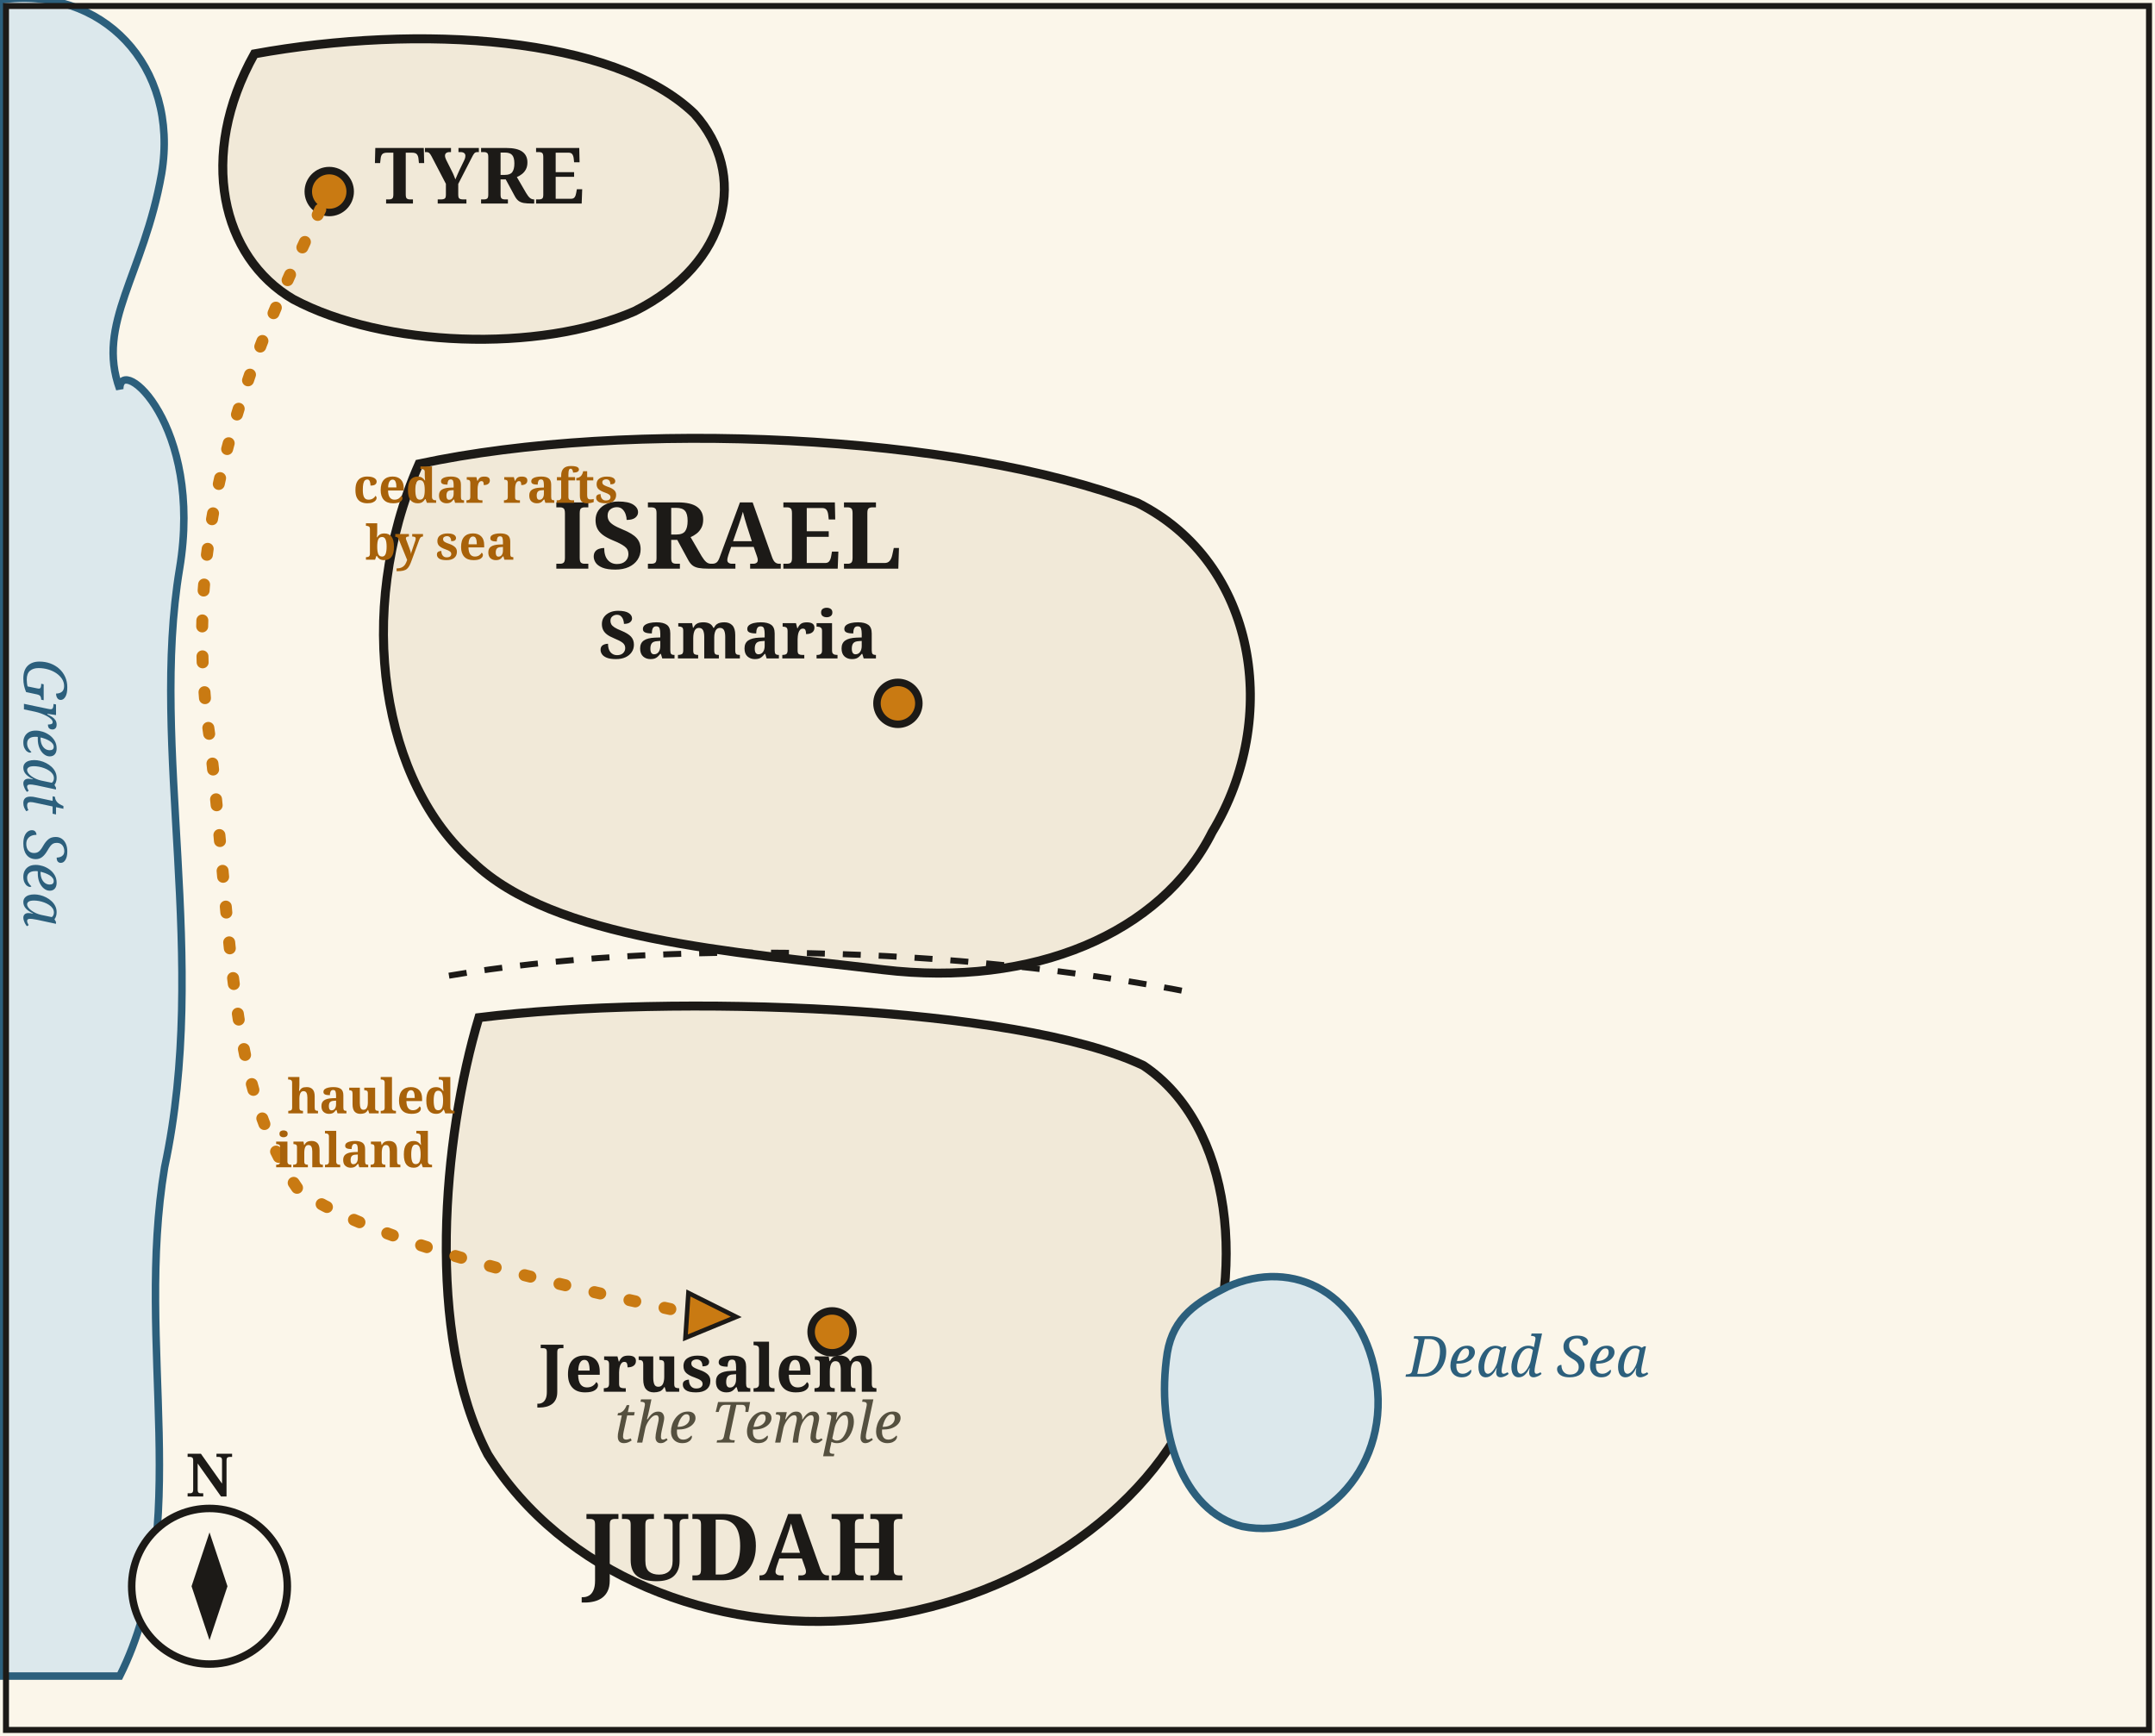
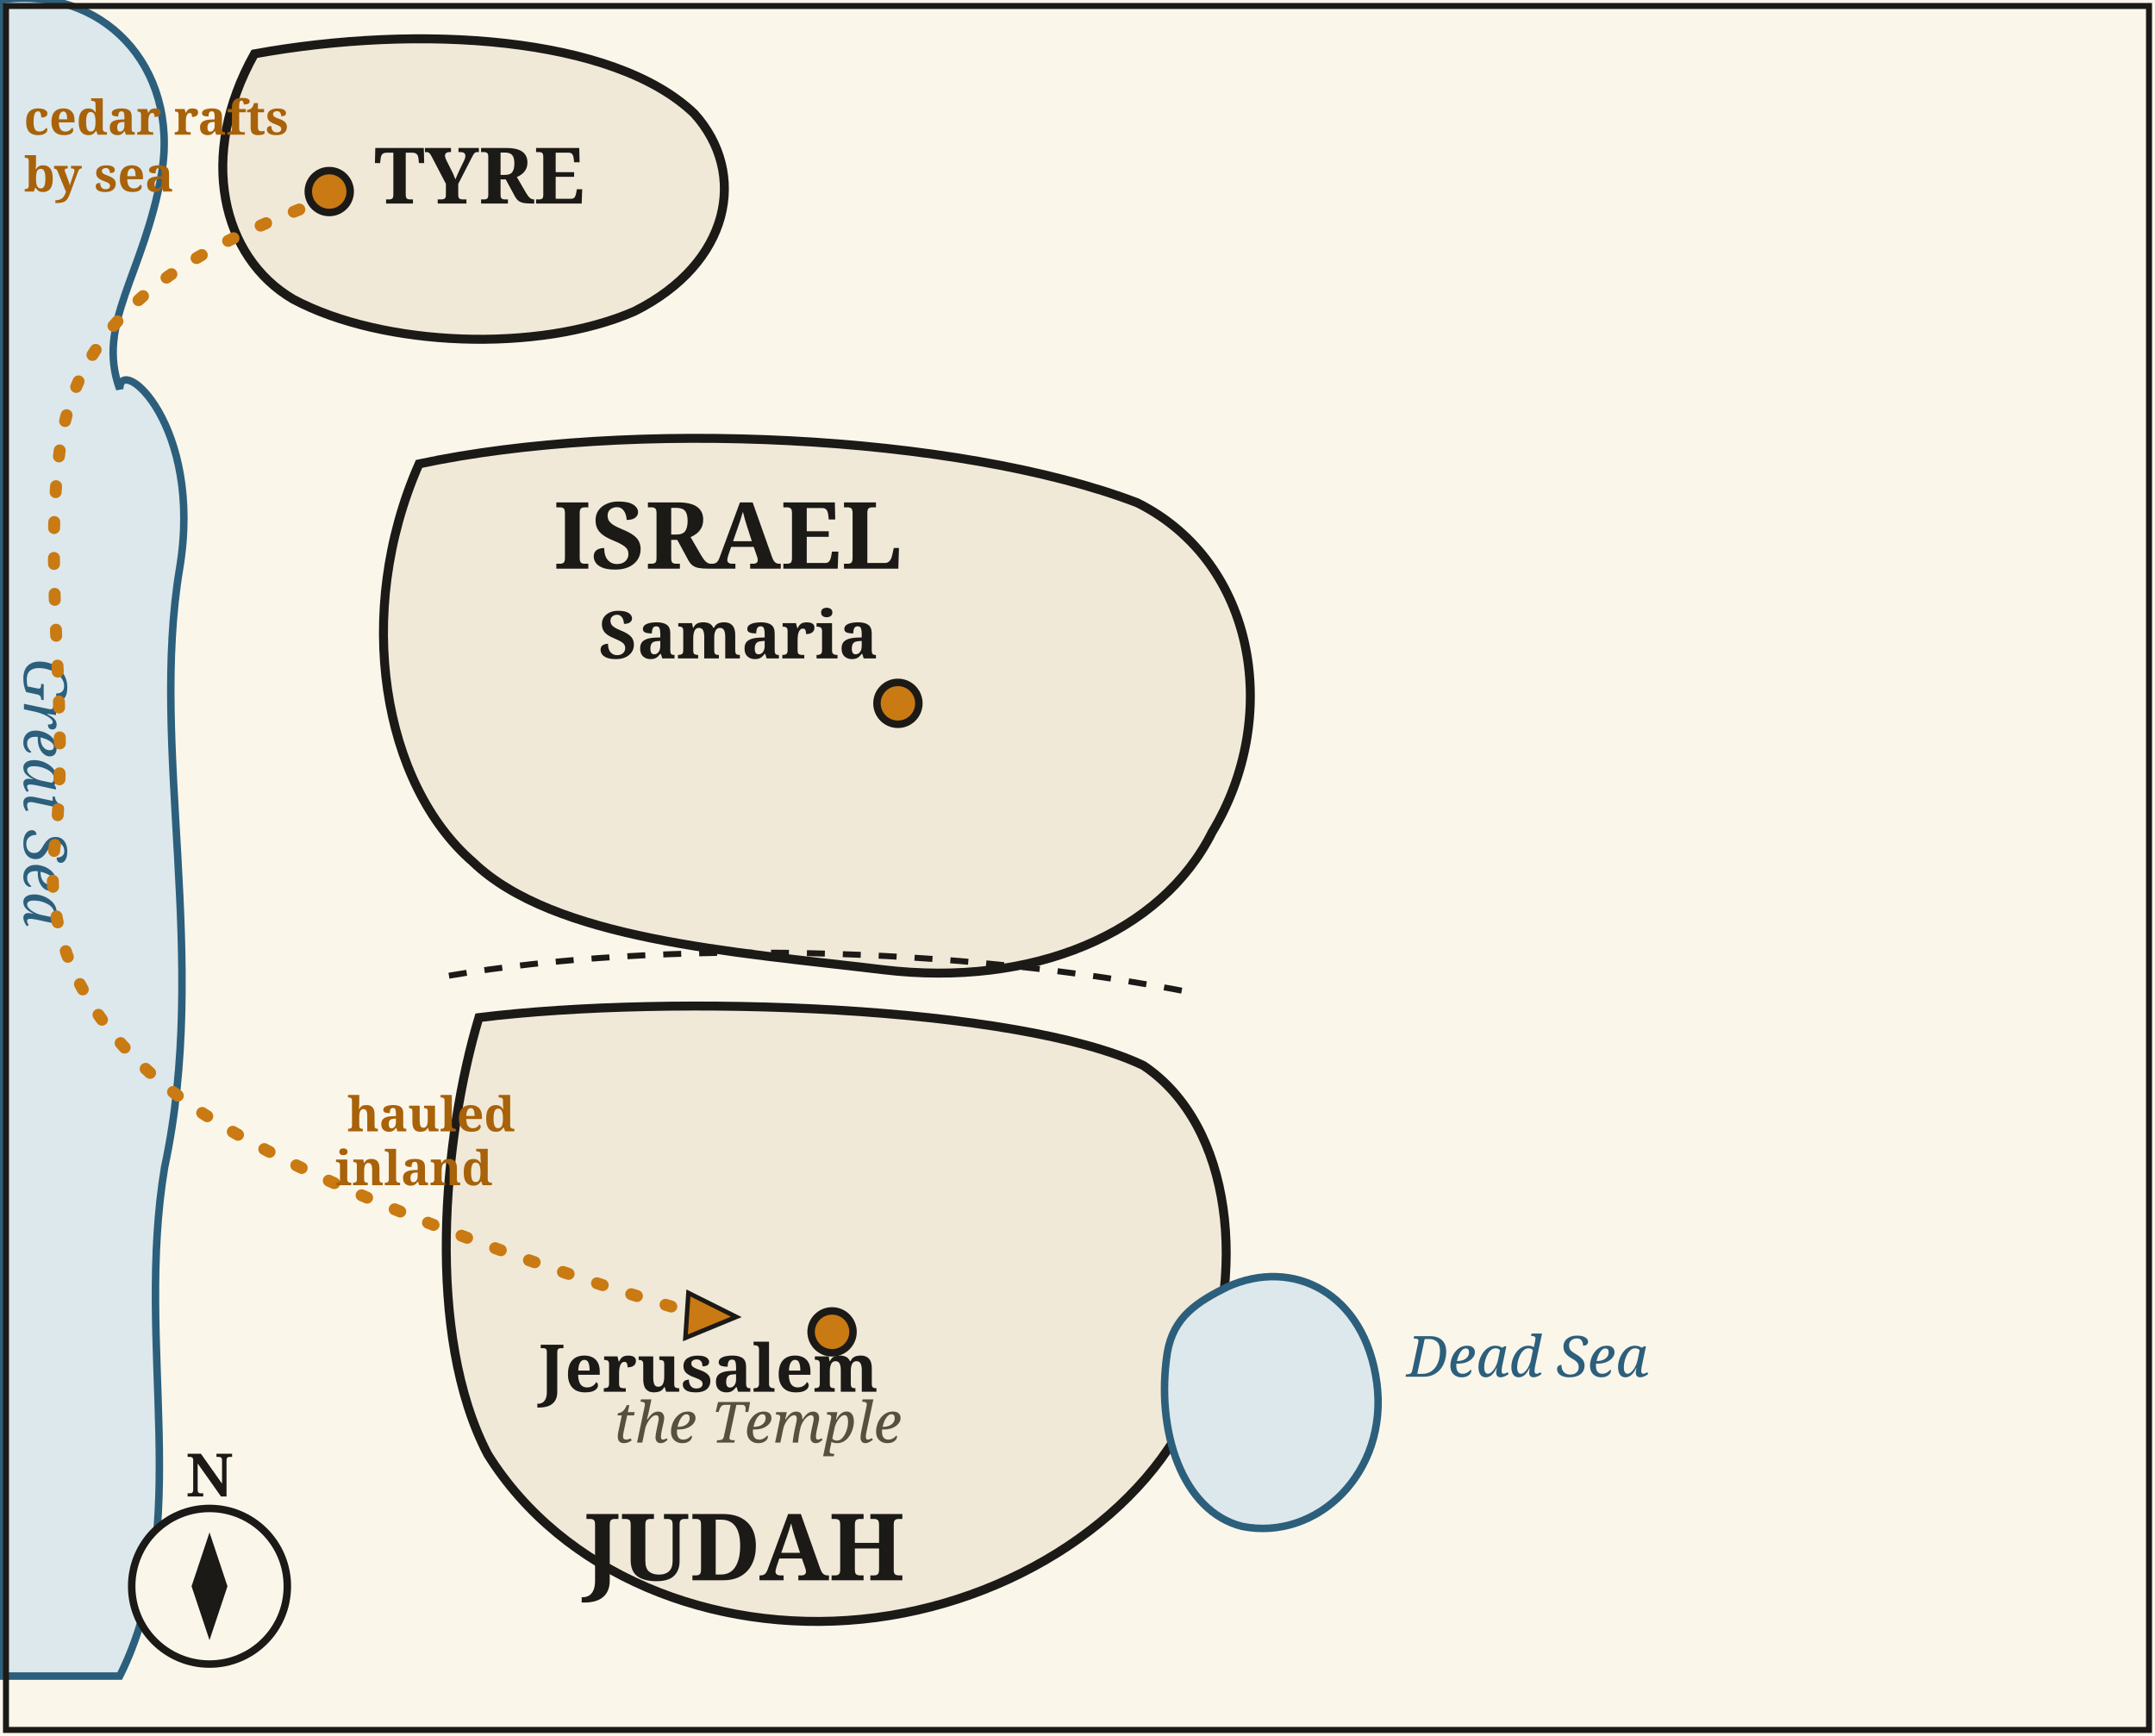
<svg xmlns="http://www.w3.org/2000/svg" viewBox="0 0 720 580" width="100%" height="580">
  <rect width="720" height="580" fill="#fbf6ea" />
  <path d="M0,0 C34,-5 60,22 54,58 C48,92 32,108 40,130 C40,118 68,142 60,190 C50,250 70,320 55,390 C45,450 65,510 40,560 L0,560 Z" fill="#dce8ec" stroke="#2c5f7c" stroke-width="2.5" />
  <text x="8" y="220" font-family="Georgia, serif" font-style="italic" font-size="20" fill="#2c5f7c" transform="rotate(90 8 220)">Great Sea</text>
  <path d="M85,18 C140,8 205,12 232,38 C250,58 244,88 212,104 C180,118 128,116 98,100 C74,86 66,52 85,18 Z" fill="#f1e9d8" stroke="#1c1a17" stroke-width="3" />
  <text x="125" y="68" font-family="Georgia, serif" font-weight="700" font-size="26" fill="#1c1a17">TYRE</text>
  <circle cx="110" cy="64" r="7" fill="#c97a12" stroke="#1c1a17" stroke-width="2.5" />
  <path d="M140,155 C210,140 320,145 380,168 C420,188 428,240 405,278 C388,312 345,330 295,324 C245,318 185,314 158,288 C128,262 118,205 140,155 Z" fill="#f1e9d8" stroke="#1c1a17" stroke-width="3" />
  <text x="185" y="190" font-family="Georgia, serif" font-weight="700" font-size="31" fill="#1c1a17">ISRAEL</text>
  <path d="M160,340 C225,332 340,336 382,356 C412,376 417,426 400,466 C384,506 338,536 288,541 C238,546 188,526 163,486 C142,446 148,380 160,340 Z" fill="#f1e9d8" stroke="#1c1a17" stroke-width="3" />
  <text x="195" y="528" font-family="Georgia, serif" font-weight="700" font-size="31" fill="#1c1a17">JUDAH</text>
  <path d="M150,326 C220,314 320,316 400,332" fill="none" stroke="#1c1a17" stroke-width="2" stroke-dasharray="6,6" />
  <circle cx="300" cy="235" r="7" fill="#c97a12" stroke="#1c1a17" stroke-width="2.5" />
  <text x="200" y="220" font-family="Georgia, serif" font-weight="700" font-size="22" fill="#1c1a17">Samaria</text>
  <circle cx="278" cy="445" r="7" fill="#c97a12" stroke="#1c1a17" stroke-width="2.5" />
  <text x="180" y="465" font-family="Georgia, serif" font-weight="700" font-size="22" fill="#1c1a17">Jerusalem</text>
  <text x="205" y="482" font-family="Georgia, serif" font-style="italic" font-size="19" fill="#55503f">the Temple</text>
  <path d="M410,430 C432,420 456,432 460,462 C464,492 440,515 415,510 C395,505 386,478 390,452 C392,440 400,435 410,430 Z" fill="#dce8ec" stroke="#2c5f7c" stroke-width="2.5" />
  <text x="470" y="460" font-family="Georgia, serif" font-style="italic" font-size="19" fill="#2c5f7c">Dead Sea</text>
-   <path d="M107,70 C82,122 60,178 70,246 C78,316 76,364 100,398 C128,416 180,428 236,440" fill="none" stroke="#c97a12" stroke-width="4" stroke-dasharray="2,10" stroke-linecap="round" />
+   <path d="M100,70 C62,85 26,105 20,150 C14,195 24,240 18,285 C15,315 30,345 62,368 C92,390 160,418 236,440" fill="none" stroke="#c97a12" stroke-width="4" stroke-dasharray="2,10" stroke-linecap="round" />
  <path d="M230,432 L246,440 L229,447 Z" fill="#c97a12" stroke="#1c1a17" stroke-width="1.5" />
-   <text x="118" y="168" font-family="Georgia, serif" font-weight="700" font-size="16" fill="#a8620a">cedar rafts</text>
-   <text x="122" y="187" font-family="Georgia, serif" font-weight="700" font-size="16" fill="#a8620a">by sea</text>
-   <text x="96" y="372" font-family="Georgia, serif" font-weight="700" font-size="16" fill="#a8620a">hauled</text>
-   <text x="92" y="390" font-family="Georgia, serif" font-weight="700" font-size="16" fill="#a8620a">inland</text>
+   <text x="8" y="45" font-family="Georgia, serif" font-weight="700" font-size="16" fill="#a8620a">cedar rafts</text>
+   <text x="8" y="64" font-family="Georgia, serif" font-weight="700" font-size="16" fill="#a8620a">by sea</text>
+   <text x="116" y="378" font-family="Georgia, serif" font-weight="700" font-size="16" fill="#a8620a">hauled</text>
+   <text x="112" y="396" font-family="Georgia, serif" font-weight="700" font-size="16" fill="#a8620a">inland</text>
  <g transform="translate(70,530)">
    <circle r="26" fill="#fbf6ea" stroke="#1c1a17" stroke-width="2.5" />
    <path d="M0,-18 L6,0 L0,18 L-6,0 Z" fill="#1c1a17" />
    <text y="-30" font-family="Georgia, serif" font-weight="700" font-size="20" fill="#1c1a17" text-anchor="middle">N</text>
  </g>
  <rect x="2" y="2" width="716" height="576" fill="none" stroke="#1c1a17" stroke-width="2" />
</svg>
